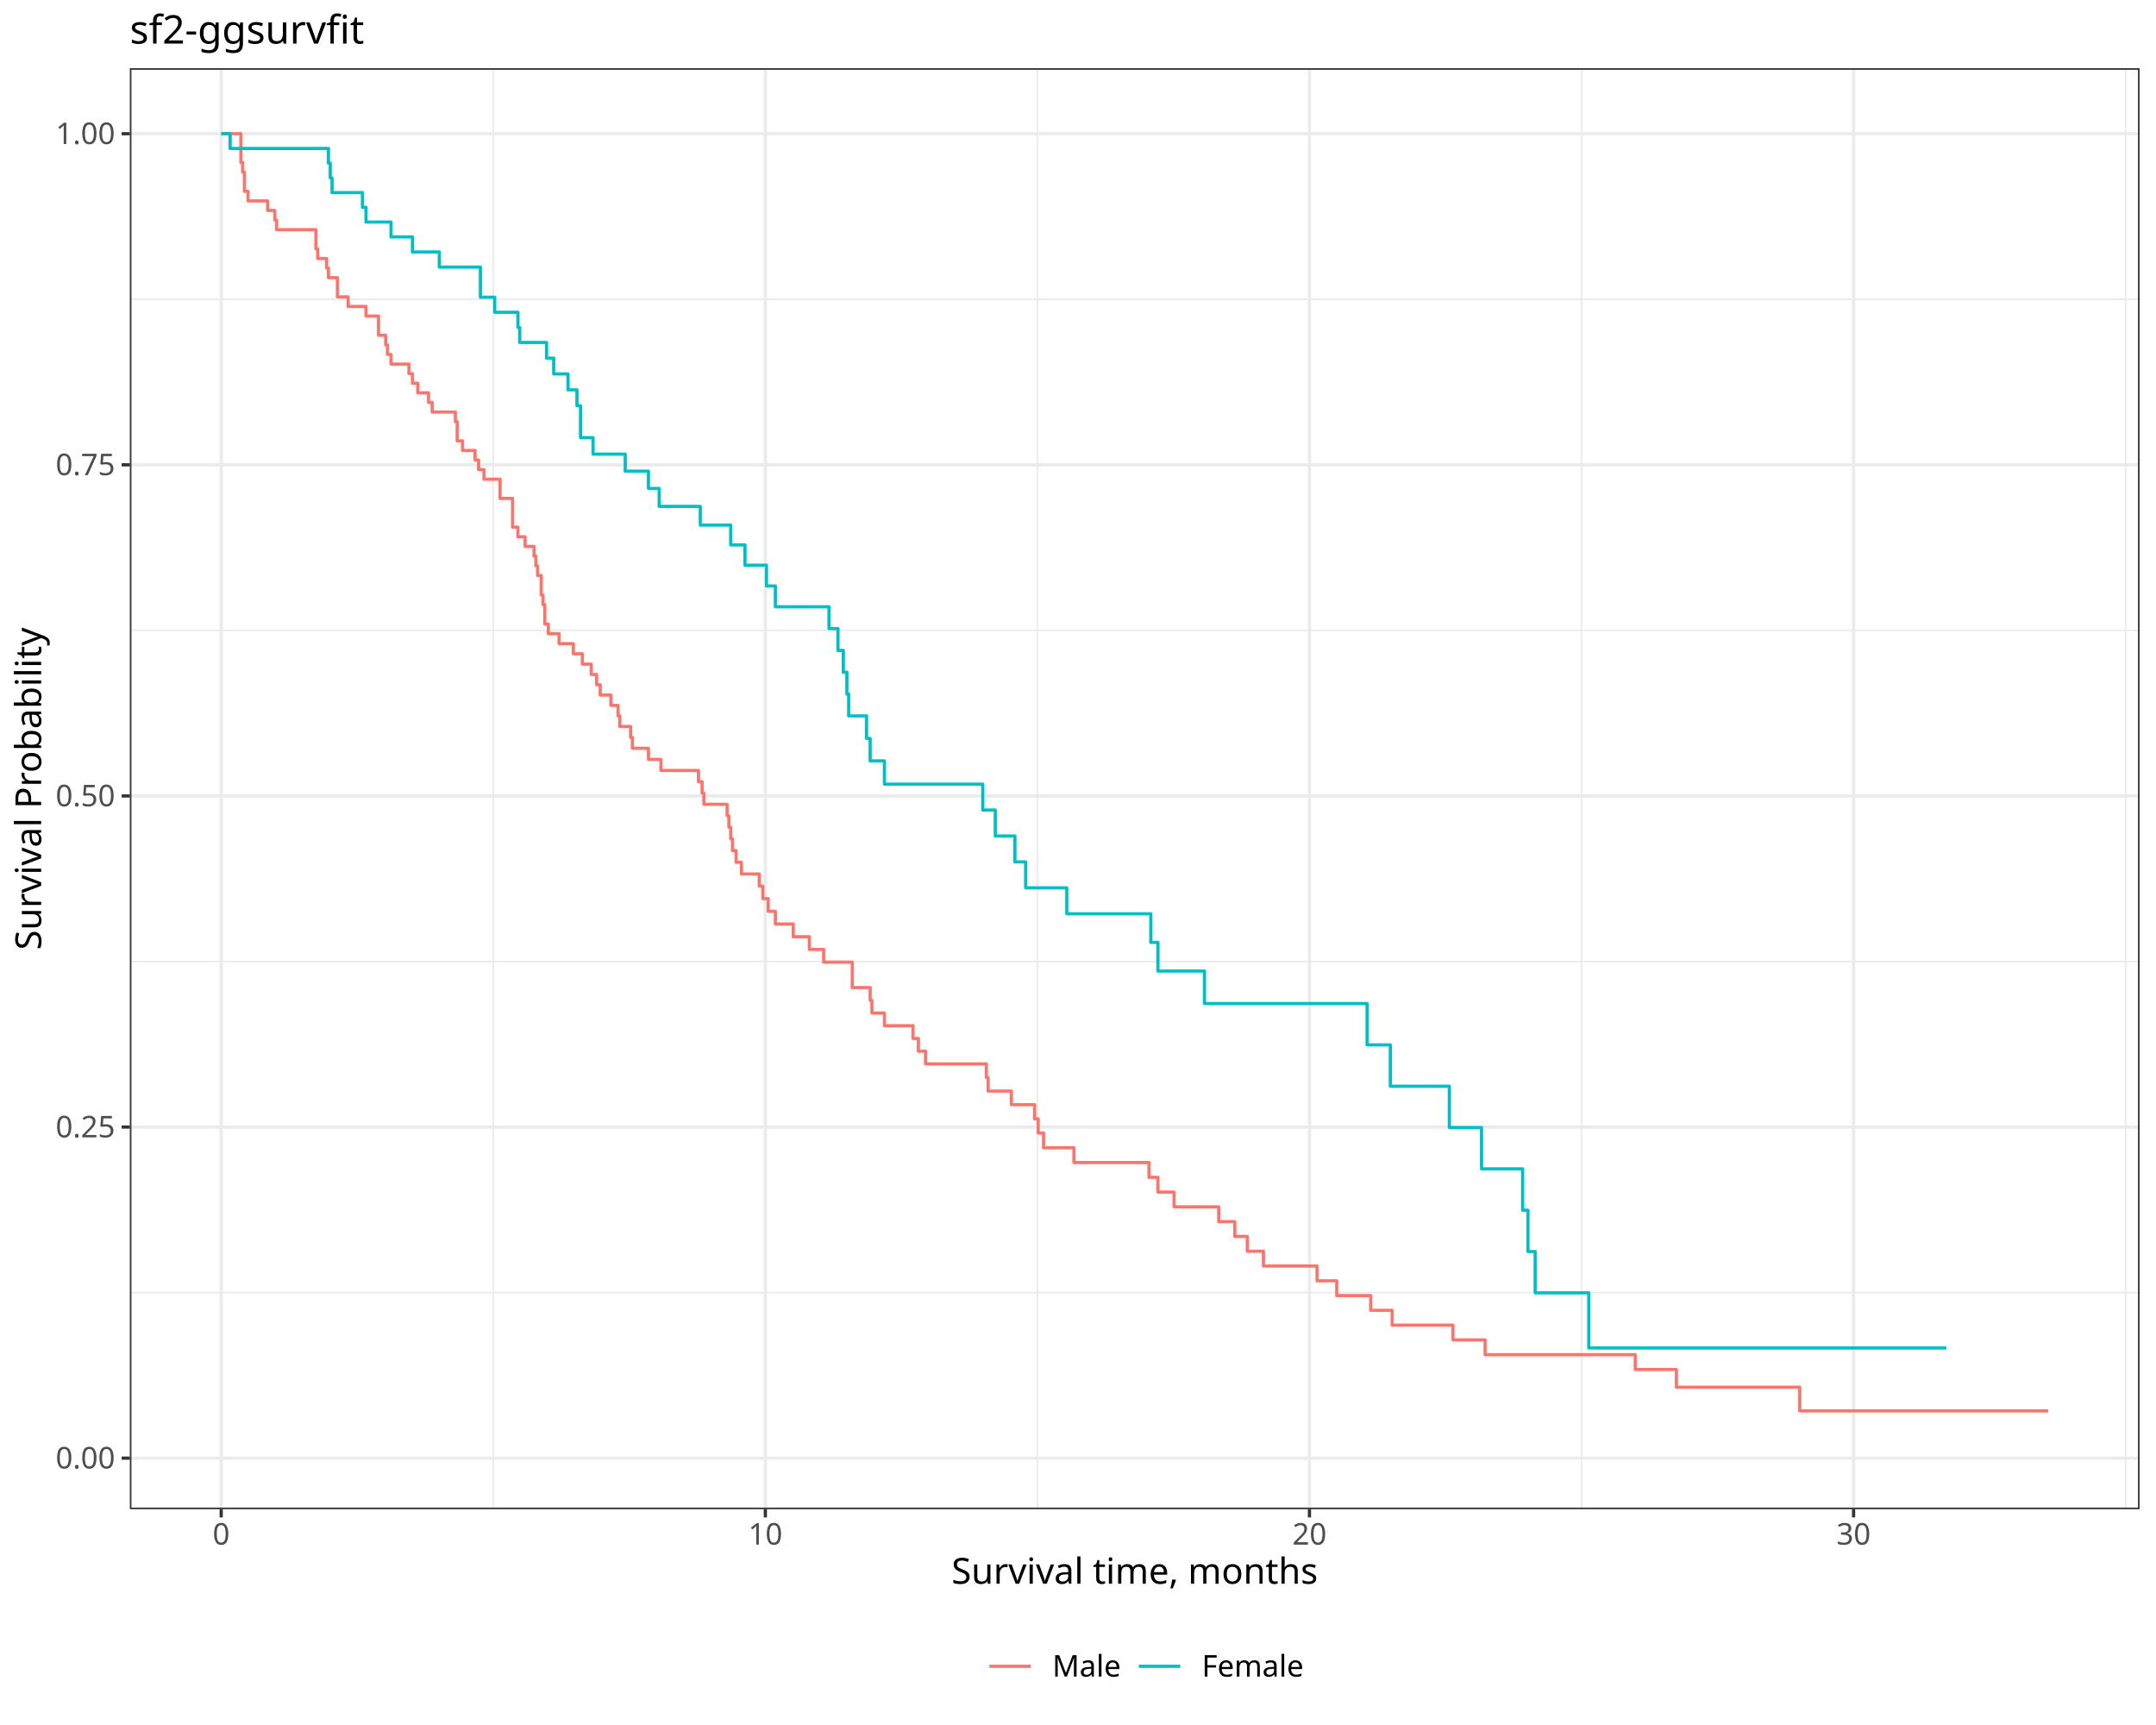
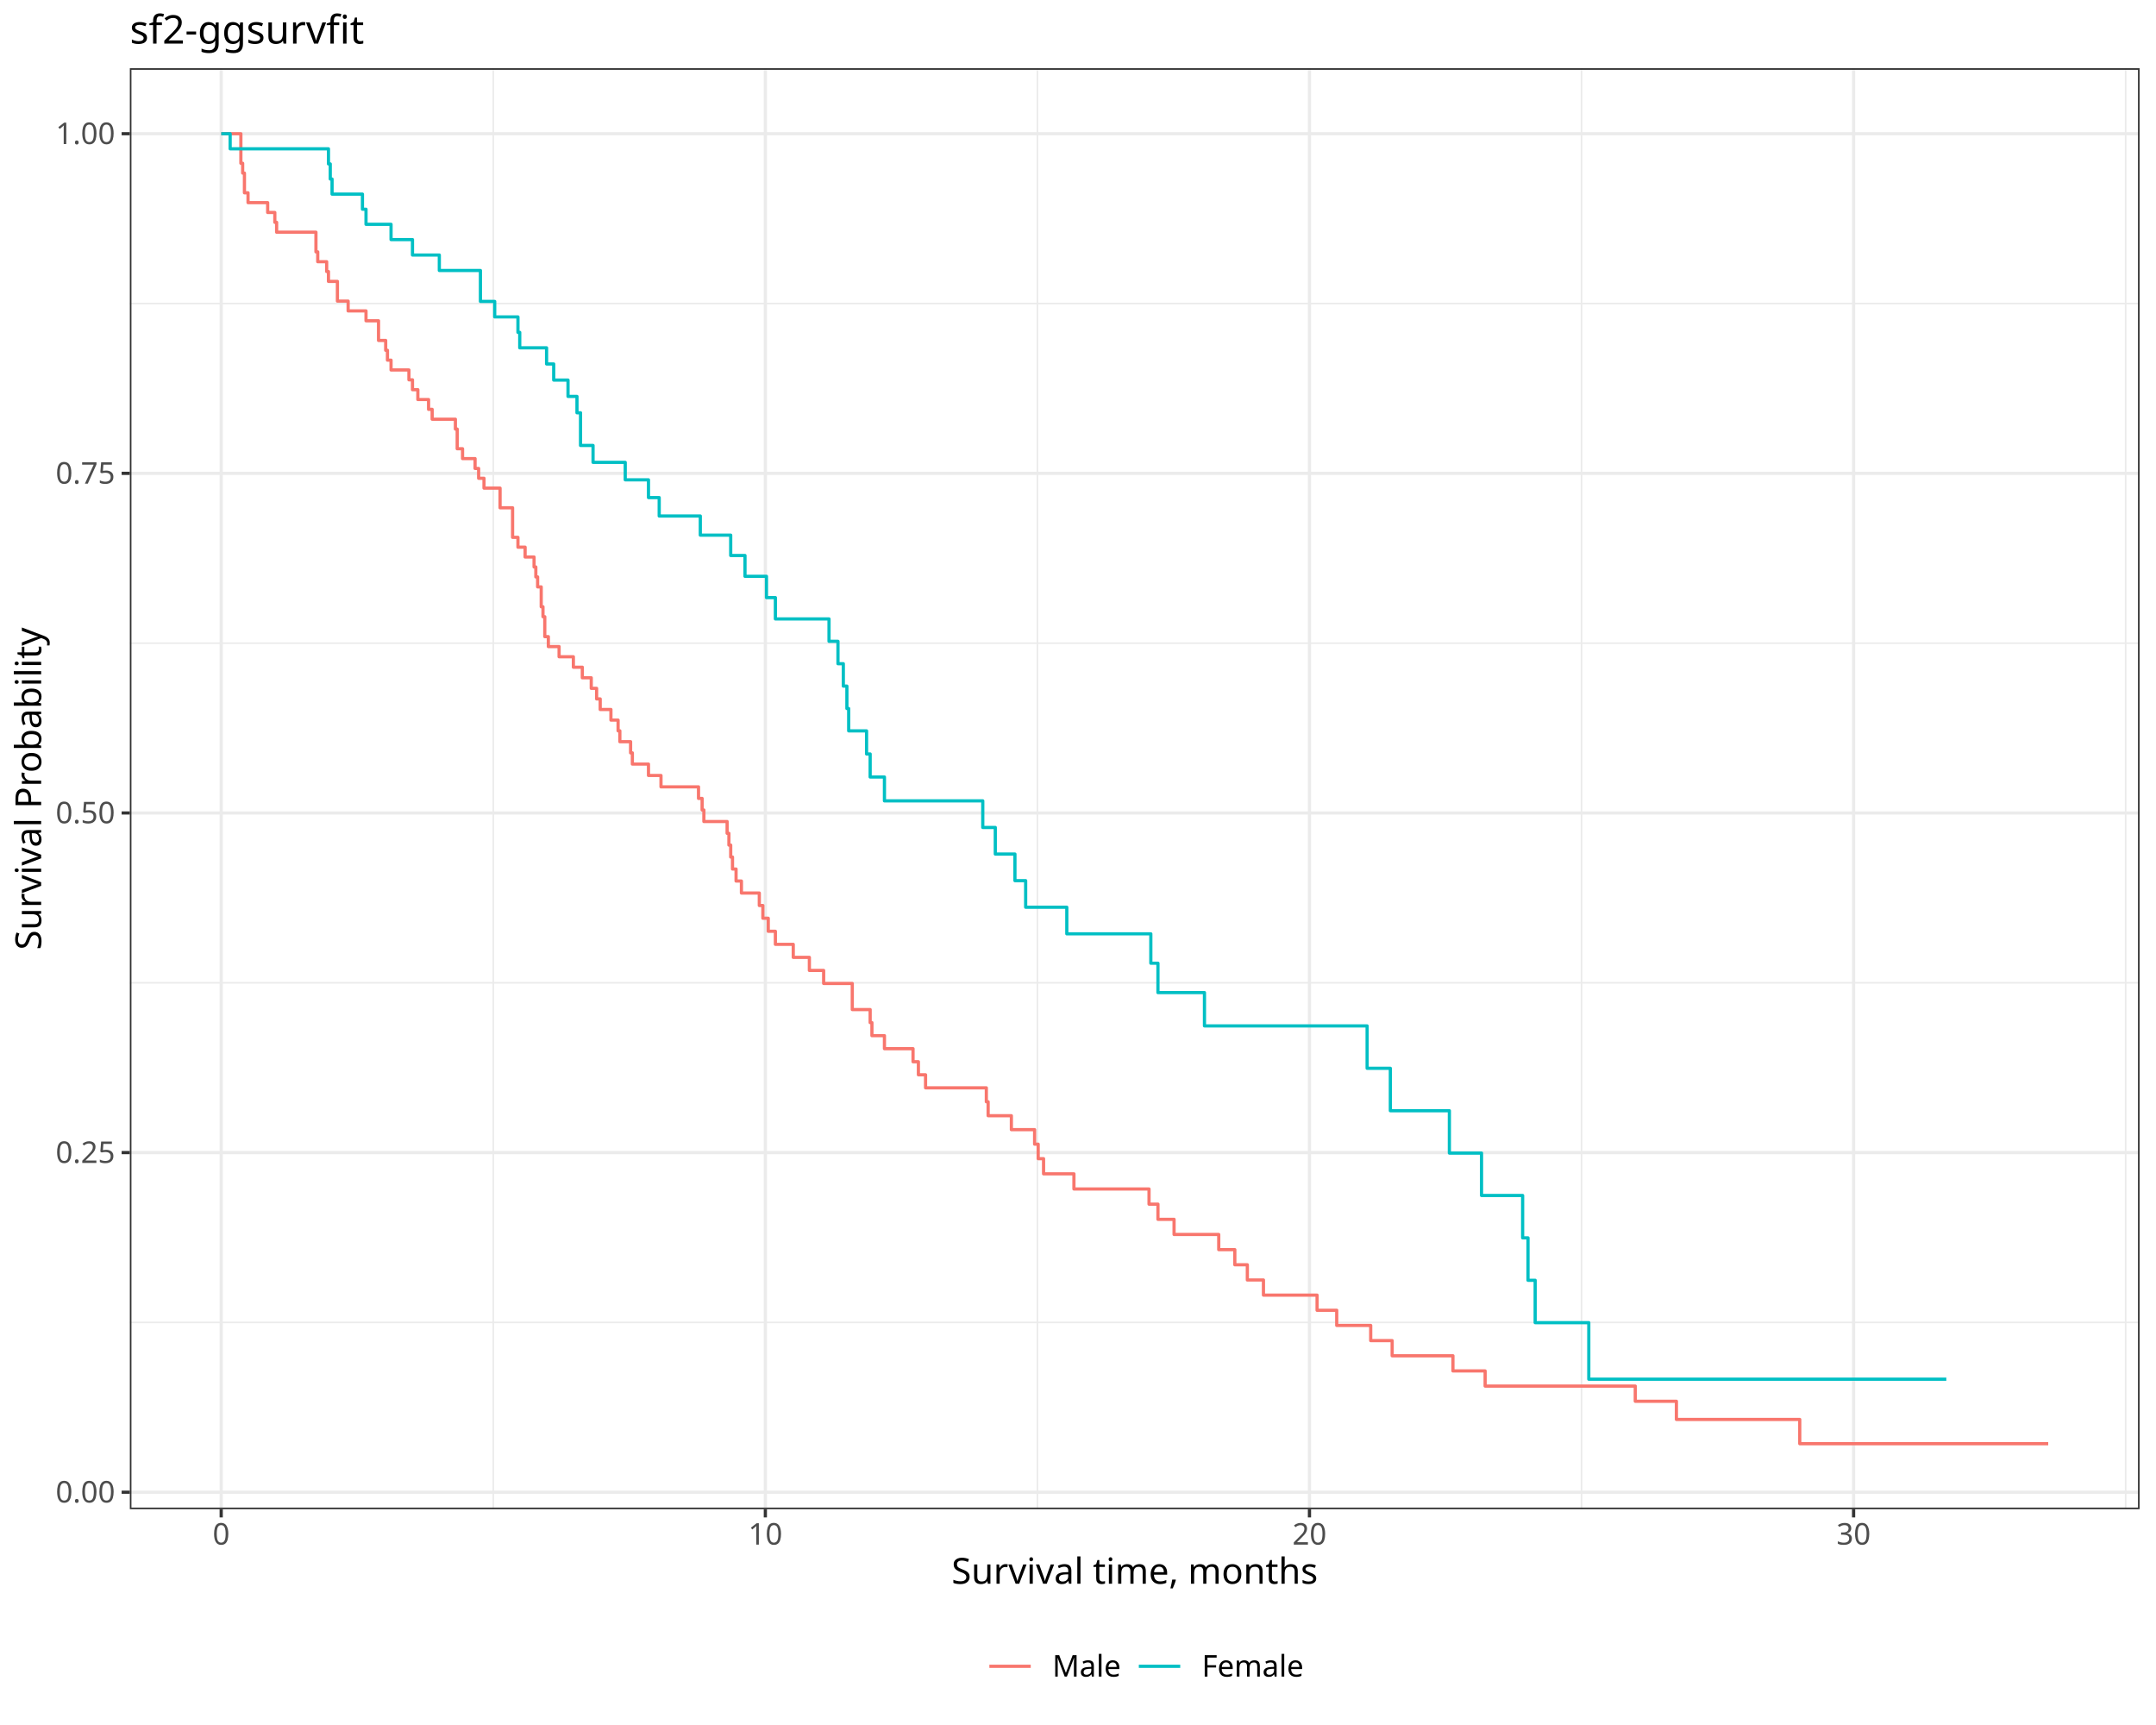
<svg xmlns="http://www.w3.org/2000/svg" class="svglite" data-engine-version="2.0" width="720.00pt" height="576.00pt" viewBox="0 0 720.00 576.00">
  <defs>
    <style type="text/css">
    .svglite line, .svglite polyline, .svglite polygon, .svglite path, .svglite rect, .svglite circle {
      fill: none;
      stroke: #000000;
      stroke-linecap: round;
      stroke-linejoin: round;
      stroke-miterlimit: 10.00;
    }
  </style>
  </defs>
  <rect width="100%" height="100%" style="stroke: none; fill: #FFFFFF;" />
  <defs>
    <clipPath id="cpMC4wMHw3MjAuMDB8MC4wMHw1NzYuMDA=">
      <rect x="0.00" y="0.00" width="720.00" height="576.00" />
    </clipPath>
  </defs>
  <g clip-path="url(#cpMC4wMHw3MjAuMDB8MC4wMHw1NzYuMDA=)">
    <rect x="0.00" y="0.00" width="720.00" height="576.00" style="stroke-width: 1.07; stroke: #FFFFFF; fill: #FFFFFF;" />
  </g>
  <defs>
    <clipPath id="cpNDMuMzZ8NzE0LjUyfDIyLjc4fDUwMy45NA==">
      <rect x="43.36" y="22.78" width="671.16" height="481.16" />
    </clipPath>
  </defs>
  <g clip-path="url(#cpNDMuMzZ8NzE0LjUyfDIyLjc4fDUwMy45NA==)">
    <rect x="43.36" y="22.78" width="671.16" height="481.16" style="stroke-width: 1.07; stroke: none; fill: #FFFFFF;" />
-     <polyline points="43.36,431.62 714.52,431.62 " style="stroke-width: 0.53; stroke: #EBEBEB; stroke-linecap: butt;" />
-     <polyline points="43.36,321.06 714.52,321.06 " style="stroke-width: 0.53; stroke: #EBEBEB; stroke-linecap: butt;" />
-     <polyline points="43.36,210.50 714.52,210.50 " style="stroke-width: 0.53; stroke: #EBEBEB; stroke-linecap: butt;" />
-     <polyline points="43.36,99.94 714.52,99.94 " style="stroke-width: 0.53; stroke: #EBEBEB; stroke-linecap: butt;" />
+     <polyline points="43.36,441.57 714.52,441.57 " style="stroke-width: 0.53; stroke: #EBEBEB; stroke-linecap: butt;" />
+     <polyline points="43.36,328.17 714.52,328.17 " style="stroke-width: 0.53; stroke: #EBEBEB; stroke-linecap: butt;" />
+     <polyline points="43.36,214.76 714.52,214.76 " style="stroke-width: 0.53; stroke: #EBEBEB; stroke-linecap: butt;" />
+     <polyline points="43.36,101.36 714.52,101.36 " style="stroke-width: 0.53; stroke: #EBEBEB; stroke-linecap: butt;" />
    <polyline points="164.73,503.94 164.73,22.78 " style="stroke-width: 0.53; stroke: #EBEBEB; stroke-linecap: butt;" />
    <polyline points="346.44,503.94 346.44,22.78 " style="stroke-width: 0.53; stroke: #EBEBEB; stroke-linecap: butt;" />
    <polyline points="528.16,503.94 528.16,22.78 " style="stroke-width: 0.53; stroke: #EBEBEB; stroke-linecap: butt;" />
    <polyline points="709.87,503.94 709.87,22.78 " style="stroke-width: 0.53; stroke: #EBEBEB; stroke-linecap: butt;" />
-     <polyline points="43.36,486.90 714.52,486.90 " style="stroke-width: 1.07; stroke: #EBEBEB; stroke-linecap: butt;" />
-     <polyline points="43.36,376.34 714.52,376.34 " style="stroke-width: 1.07; stroke: #EBEBEB; stroke-linecap: butt;" />
-     <polyline points="43.36,265.78 714.52,265.78 " style="stroke-width: 1.07; stroke: #EBEBEB; stroke-linecap: butt;" />
-     <polyline points="43.36,155.22 714.52,155.22 " style="stroke-width: 1.07; stroke: #EBEBEB; stroke-linecap: butt;" />
+     <polyline points="43.36,498.27 714.52,498.27 " style="stroke-width: 1.07; stroke: #EBEBEB; stroke-linecap: butt;" />
+     <polyline points="43.36,384.87 714.52,384.87 " style="stroke-width: 1.07; stroke: #EBEBEB; stroke-linecap: butt;" />
+     <polyline points="43.36,271.46 714.52,271.46 " style="stroke-width: 1.07; stroke: #EBEBEB; stroke-linecap: butt;" />
+     <polyline points="43.36,158.06 714.52,158.06 " style="stroke-width: 1.07; stroke: #EBEBEB; stroke-linecap: butt;" />
    <polyline points="43.36,44.65 714.52,44.65 " style="stroke-width: 1.07; stroke: #EBEBEB; stroke-linecap: butt;" />
    <polyline points="73.87,503.94 73.87,22.78 " style="stroke-width: 1.07; stroke: #EBEBEB; stroke-linecap: butt;" />
    <polyline points="255.59,503.94 255.59,22.78 " style="stroke-width: 1.07; stroke: #EBEBEB; stroke-linecap: butt;" />
    <polyline points="437.30,503.94 437.30,22.78 " style="stroke-width: 1.07; stroke: #EBEBEB; stroke-linecap: butt;" />
    <polyline points="619.01,503.94 619.01,22.78 " style="stroke-width: 1.07; stroke: #EBEBEB; stroke-linecap: butt;" />
-     <polyline points="73.87,44.65 80.44,44.65 80.44,54.27 81.04,54.27 81.04,57.47 81.63,57.47 81.63,63.88 82.83,63.88 82.83,67.09 89.39,67.09 89.39,70.29 91.78,70.29 91.78,73.50 92.38,73.50 92.38,76.70 105.51,76.70 105.51,83.11 106.11,83.11 106.11,86.32 109.09,86.32 109.09,89.52 109.69,89.52 109.69,92.72 112.68,92.72 112.68,99.13 116.26,99.13 116.26,102.34 122.23,102.34 122.23,105.54 126.41,105.54 126.41,111.95 128.80,111.95 128.80,115.16 129.39,115.16 129.39,118.36 130.59,118.36 130.59,121.57 136.56,121.57 136.56,124.77 137.75,124.77 137.75,127.98 139.54,127.98 139.54,131.18 143.12,131.18 143.12,134.39 144.32,134.39 144.32,137.59 152.08,137.59 152.08,140.79 152.68,140.79 152.68,147.20 154.47,147.20 154.47,150.41 158.65,150.41 158.65,153.61 159.84,153.61 159.84,156.82 161.63,156.82 161.63,160.02 167.00,160.02 167.00,166.43 171.18,166.43 171.18,176.05 172.97,176.05 172.97,179.25 175.36,179.25 175.36,182.46 177.75,182.46 177.75,182.46 178.35,182.46 178.35,185.69 178.94,185.69 178.94,188.93 179.54,188.93 179.54,192.17 180.74,192.17 180.74,198.65 181.33,198.65 181.33,201.89 181.93,201.89 181.93,208.37 183.12,208.37 183.12,211.60 184.32,211.60 184.32,211.60 186.11,211.60 186.11,211.60 186.71,211.60 186.71,214.92 187.90,214.92 187.90,214.92 190.88,214.92 190.88,214.92 191.48,214.92 191.48,218.32 194.47,218.32 194.47,221.76 197.45,221.76 197.45,225.21 199.24,225.21 199.24,228.65 200.44,228.65 200.44,232.09 204.02,232.09 204.02,235.54 205.81,235.54 205.81,235.54 206.41,235.54 206.41,239.03 207.00,239.03 207.00,242.57 208.20,242.57 208.20,242.57 210.59,242.57 210.59,246.22 211.18,246.22 211.18,249.86 215.36,249.86 215.36,249.86 216.56,249.86 216.56,253.57 220.74,253.57 220.74,257.27 228.50,257.27 228.50,257.27 233.27,257.27 233.27,261.04 234.47,261.04 234.47,264.80 235.06,264.80 235.06,268.56 240.44,268.56 240.44,268.56 242.82,268.56 242.82,272.39 243.42,272.39 243.42,276.23 244.02,276.23 244.02,280.13 244.62,280.13 244.62,284.03 245.81,284.03 245.81,287.93 247.60,287.93 247.60,291.83 248.20,291.83 248.20,291.83 252.97,291.83 252.97,291.83 253.57,291.83 253.57,295.89 254.76,295.89 254.76,300.05 256.56,300.05 256.56,304.29 258.94,304.29 258.94,308.54 264.91,308.54 264.91,312.79 270.29,312.79 270.29,317.03 275.06,317.03 275.06,321.28 284.62,321.28 284.62,329.77 290.59,329.77 290.59,334.02 291.18,334.02 291.18,338.27 295.36,338.27 295.36,342.51 304.91,342.51 304.91,346.76 306.70,346.76 306.70,351.01 309.09,351.01 309.09,355.25 315.06,355.25 315.06,355.25 320.44,355.25 320.44,355.25 329.39,355.25 329.39,359.79 329.99,359.79 329.99,364.33 337.75,364.33 337.75,368.87 338.94,368.87 338.94,368.87 345.51,368.87 345.51,373.59 346.70,373.59 346.70,378.31 347.30,378.31 347.30,378.31 348.50,378.31 348.50,383.25 358.64,383.25 358.64,388.19 383.72,388.19 383.72,393.12 386.70,393.12 386.70,398.06 392.08,398.06 392.08,402.99 407.00,402.99 407.00,407.93 412.37,407.93 412.37,412.86 416.55,412.86 416.55,417.80 421.93,417.80 421.93,422.74 439.84,422.74 439.84,427.67 446.40,427.67 446.40,432.61 457.75,432.61 457.75,437.54 464.91,437.54 464.91,442.48 485.21,442.48 485.21,447.41 495.96,447.41 495.96,452.35 546.10,452.35 546.10,457.29 555.06,457.29 555.06,457.29 559.84,457.29 559.84,463.21 575.36,463.21 575.36,463.21 601.03,463.21 601.03,471.11 676.85,471.11 676.85,471.11 684.01,471.11 684.01,471.11 " style="stroke-width: 1.07; stroke: #F8766D; stroke-linecap: butt;" />
-     <polyline points="73.87,44.65 76.86,44.65 76.86,49.57 109.69,49.57 109.69,54.48 110.29,54.48 110.29,59.40 110.89,59.40 110.89,64.31 121.04,64.31 121.04,69.22 122.23,69.22 122.23,74.14 128.80,74.14 128.80,74.14 130.59,74.14 130.59,79.11 136.56,79.11 136.56,79.11 137.75,79.11 137.75,84.14 146.71,84.14 146.71,89.18 160.44,89.18 160.44,99.25 165.21,99.25 165.21,104.28 172.97,104.28 172.97,109.32 173.57,109.32 173.57,114.35 177.15,114.35 177.15,114.35 178.35,114.35 178.35,114.35 179.54,114.35 179.54,114.35 182.53,114.35 182.53,119.60 184.91,119.60 184.91,124.85 188.50,124.85 188.50,124.85 189.69,124.85 189.69,130.17 192.68,130.17 192.68,135.49 193.87,135.49 193.87,146.14 194.47,146.14 194.47,146.14 195.06,146.14 195.06,146.14 198.05,146.14 198.05,151.64 199.84,151.64 199.84,151.64 207.60,151.64 207.60,151.64 208.80,151.64 208.80,157.32 214.17,157.32 214.17,157.32 216.56,157.32 216.56,163.10 217.15,163.10 217.15,163.10 218.94,163.10 218.94,163.10 220.14,163.10 220.14,169.10 224.32,169.10 224.32,169.10 232.68,169.10 232.68,169.10 233.87,169.10 233.87,175.33 234.47,175.33 234.47,175.33 236.26,175.33 236.26,175.33 238.65,175.33 238.65,175.33 244.02,175.33 244.02,181.96 248.20,181.96 248.20,181.96 248.79,181.96 248.79,188.74 250.59,188.74 250.59,188.74 255.96,188.74 255.96,195.67 258.94,195.67 258.94,202.61 261.93,202.61 261.93,202.61 272.08,202.61 272.08,202.61 276.85,202.61 276.85,209.89 279.84,209.89 279.84,217.18 281.63,217.18 281.63,224.47 282.82,224.47 282.82,231.76 283.42,231.76 283.42,239.05 286.41,239.05 286.41,239.05 289.39,239.05 289.39,246.56 290.59,246.56 290.59,254.07 291.18,254.07 291.18,254.07 295.36,254.07 295.36,261.84 298.35,261.84 298.35,261.84 301.93,261.84 301.93,261.84 303.12,261.84 303.12,261.84 328.20,261.84 328.20,270.49 332.38,270.49 332.38,279.15 338.94,279.15 338.94,287.80 342.52,287.80 342.52,296.46 356.26,296.46 356.26,305.12 378.94,305.12 378.94,305.12 384.32,305.12 384.32,314.68 386.70,314.68 386.70,324.25 389.69,324.25 389.69,324.25 398.05,324.25 398.05,324.25 402.23,324.25 402.23,335.10 402.82,335.10 402.82,335.10 407.60,335.10 407.60,335.10 424.91,335.10 424.91,335.10 456.55,335.10 456.55,348.90 464.31,348.90 464.31,362.70 484.02,362.70 484.02,376.50 494.76,376.50 494.76,390.30 508.49,390.30 508.49,404.10 510.28,404.10 510.28,417.90 512.67,417.90 512.67,431.70 515.66,431.70 515.66,431.70 530.58,431.70 530.58,450.10 564.01,450.10 564.01,450.10 649.98,450.10 649.98,450.10 " style="stroke-width: 1.07; stroke: #00BFC4; stroke-linecap: butt;" />
+     <polyline points="73.87,44.65 80.44,44.65 80.44,54.52 81.04,54.52 81.04,57.80 81.63,57.80 81.63,64.38 82.83,64.38 82.83,67.66 89.39,67.66 89.39,70.95 91.78,70.95 91.78,74.24 92.38,74.24 92.38,77.53 105.51,77.53 105.51,84.10 106.11,84.10 106.11,87.39 109.09,87.39 109.09,90.67 109.69,90.67 109.69,93.96 112.68,93.96 112.68,100.54 116.26,100.54 116.26,103.82 122.23,103.82 122.23,107.11 126.41,107.11 126.41,113.68 128.80,113.68 128.80,116.97 129.39,116.97 129.39,120.26 130.59,120.26 130.59,123.54 136.56,123.54 136.56,126.83 137.75,126.83 137.75,130.12 139.54,130.12 139.54,133.41 143.12,133.41 143.12,136.69 144.32,136.69 144.32,139.98 152.08,139.98 152.08,143.27 152.68,143.27 152.68,149.84 154.47,149.84 154.47,153.13 158.65,153.13 158.65,156.42 159.84,156.42 159.84,159.70 161.63,159.70 161.63,162.99 167.00,162.99 167.00,169.56 171.18,169.56 171.18,179.43 172.97,179.43 172.97,182.71 175.36,182.71 175.36,186.00 177.75,186.00 177.75,186.00 178.35,186.00 178.35,189.32 178.94,189.32 178.94,192.64 179.54,192.64 179.54,195.97 180.74,195.97 180.74,202.61 181.33,202.61 181.33,205.93 181.93,205.93 181.93,212.58 183.12,212.58 183.12,215.90 184.32,215.90 184.32,215.90 186.11,215.90 186.11,215.90 186.71,215.90 186.71,219.30 187.90,219.30 187.90,219.30 190.88,219.30 190.88,219.30 191.48,219.30 191.48,222.79 194.47,222.79 194.47,226.32 197.45,226.32 197.45,229.85 199.24,229.85 199.24,233.38 200.44,233.38 200.44,236.91 204.02,236.91 204.02,240.45 205.81,240.45 205.81,240.45 206.41,240.45 206.41,244.03 207.00,244.03 207.00,247.66 208.20,247.66 208.20,247.66 210.59,247.66 210.59,251.40 211.18,251.40 211.18,255.14 215.36,255.14 215.36,255.14 216.56,255.14 216.56,258.94 220.74,258.94 220.74,262.74 228.50,262.74 228.50,262.74 233.27,262.74 233.27,266.60 234.47,266.60 234.47,270.46 235.06,270.46 235.06,274.32 240.44,274.32 240.44,274.32 242.82,274.32 242.82,278.25 243.42,278.25 243.42,282.18 244.02,282.18 244.02,286.18 244.62,286.18 244.62,290.18 245.81,290.18 245.81,294.19 247.60,294.19 247.60,298.19 248.20,298.19 248.20,298.19 252.97,298.19 252.97,298.19 253.57,298.19 253.57,302.36 254.76,302.36 254.76,306.61 256.56,306.61 256.56,310.97 258.94,310.97 258.94,315.33 264.91,315.33 264.91,319.68 270.29,319.68 270.29,324.04 275.06,324.04 275.06,328.39 284.62,328.39 284.62,337.11 290.59,337.11 290.59,341.46 291.18,341.46 291.18,345.82 295.36,345.82 295.36,350.17 304.91,350.17 304.91,354.53 306.70,354.53 306.70,358.89 309.09,358.89 309.09,363.24 315.06,363.24 315.06,363.24 320.44,363.24 320.44,363.24 329.39,363.24 329.39,367.90 329.99,367.90 329.99,372.55 337.75,372.55 337.75,377.21 338.94,377.21 338.94,377.21 345.51,377.21 345.51,382.05 346.70,382.05 346.70,386.90 347.30,386.90 347.30,386.90 348.50,386.90 348.50,391.96 358.64,391.96 358.64,397.02 383.72,397.02 383.72,402.08 386.70,402.08 386.70,407.15 392.08,407.15 392.08,412.21 407.00,412.21 407.00,417.27 412.37,417.27 412.37,422.33 416.55,422.33 416.55,427.40 421.93,427.40 421.93,432.46 439.84,432.46 439.84,437.52 446.40,437.52 446.40,442.58 457.75,442.58 457.75,447.65 464.91,447.65 464.91,452.71 485.21,452.71 485.21,457.77 495.96,457.77 495.96,462.83 546.10,462.83 546.10,467.90 555.06,467.90 555.06,467.90 559.84,467.90 559.84,473.97 575.36,473.97 575.36,473.97 601.03,473.97 601.03,482.07 676.85,482.07 676.85,482.07 684.01,482.07 684.01,482.07 " style="stroke-width: 1.07; stroke: #F8766D; stroke-linecap: butt;" />
+     <polyline points="73.87,44.65 76.86,44.65 76.86,49.69 109.69,49.69 109.69,54.73 110.29,54.73 110.29,59.78 110.89,59.78 110.89,64.82 121.04,64.82 121.04,69.86 122.23,69.86 122.23,74.90 128.80,74.90 128.80,74.90 130.59,74.90 130.59,80.00 136.56,80.00 136.56,80.00 137.75,80.00 137.75,85.16 146.71,85.16 146.71,90.32 160.44,90.32 160.44,100.65 165.21,100.65 165.21,105.82 172.97,105.82 172.97,110.98 173.57,110.98 173.57,116.14 177.15,116.14 177.15,116.14 178.35,116.14 178.35,116.14 179.54,116.14 179.54,116.14 182.53,116.14 182.53,121.53 184.91,121.53 184.91,126.91 188.50,126.91 188.50,126.91 189.69,126.91 189.69,132.37 192.68,132.37 192.68,137.83 193.87,137.83 193.87,148.75 194.47,148.75 194.47,148.75 195.06,148.75 195.06,148.75 198.05,148.75 198.05,154.39 199.84,154.39 199.84,154.39 207.60,154.39 207.60,154.39 208.80,154.39 208.80,160.22 214.17,160.22 214.17,160.22 216.56,160.22 216.56,166.15 217.15,166.15 217.15,166.15 218.94,166.15 218.94,166.15 220.14,166.15 220.14,172.30 224.32,172.30 224.32,172.30 232.68,172.30 232.68,172.30 233.87,172.30 233.87,178.69 234.47,178.69 234.47,178.69 236.26,178.69 236.26,178.69 238.65,178.69 238.65,178.69 244.02,178.69 244.02,185.49 248.20,185.49 248.20,185.49 248.79,185.49 248.79,192.44 250.59,192.44 250.59,192.44 255.96,192.44 255.96,199.55 258.94,199.55 258.94,206.67 261.93,206.67 261.93,206.67 272.08,206.67 272.08,206.67 276.85,206.67 276.85,214.14 279.84,214.14 279.84,221.62 281.63,221.62 281.63,229.10 282.82,229.10 282.82,236.58 283.42,236.58 283.42,244.05 286.41,244.05 286.41,244.05 289.39,244.05 289.39,251.76 290.59,251.76 290.59,259.46 291.18,259.46 291.18,259.46 295.36,259.46 295.36,267.42 298.35,267.42 298.35,267.42 301.93,267.42 301.93,267.42 303.12,267.42 303.12,267.42 328.20,267.42 328.20,276.30 332.38,276.30 332.38,285.18 338.94,285.18 338.94,294.06 342.52,294.06 342.52,302.94 356.26,302.94 356.26,311.82 378.94,311.82 378.94,311.82 384.32,311.82 384.32,321.63 386.70,321.63 386.70,331.44 389.69,331.44 389.69,331.44 398.05,331.44 398.05,331.44 402.23,331.44 402.23,342.56 402.82,342.56 402.82,342.56 407.60,342.56 407.60,342.56 424.91,342.56 424.91,342.56 456.55,342.56 456.55,356.72 464.31,356.72 464.31,370.88 484.02,370.88 484.02,385.03 494.76,385.03 494.76,399.19 508.49,399.19 508.49,413.34 510.28,413.34 510.28,427.50 512.67,427.50 512.67,441.65 515.66,441.65 515.66,441.65 530.58,441.65 530.58,460.53 564.01,460.53 564.01,460.53 649.98,460.53 649.98,460.53 " style="stroke-width: 1.07; stroke: #00BFC4; stroke-linecap: butt;" />
    <rect x="43.36" y="22.78" width="671.16" height="481.16" style="stroke-width: 1.07; stroke: #333333;" />
  </g>
  <g clip-path="url(#cpMC4wMHw3MjAuMDB8MC4wMHw1NzYuMDA=)">
-     <text x="38.43" y="490.34" text-anchor="end" style="font-size: 10.00px; fill: #4D4D4D; font-family: sans;" textLength="19.46px" lengthAdjust="spacingAndGlyphs">0.00</text>
-     <text x="38.43" y="379.78" text-anchor="end" style="font-size: 10.00px; fill: #4D4D4D; font-family: sans;" textLength="19.46px" lengthAdjust="spacingAndGlyphs">0.25</text>
-     <text x="38.43" y="269.22" text-anchor="end" style="font-size: 10.00px; fill: #4D4D4D; font-family: sans;" textLength="19.46px" lengthAdjust="spacingAndGlyphs">0.50</text>
-     <text x="38.43" y="158.66" text-anchor="end" style="font-size: 10.00px; fill: #4D4D4D; font-family: sans;" textLength="19.46px" lengthAdjust="spacingAndGlyphs">0.75</text>
+     <text x="38.43" y="501.71" text-anchor="end" style="font-size: 10.00px; fill: #4D4D4D; font-family: sans;" textLength="19.46px" lengthAdjust="spacingAndGlyphs">0.00</text>
+     <text x="38.43" y="388.31" text-anchor="end" style="font-size: 10.00px; fill: #4D4D4D; font-family: sans;" textLength="19.46px" lengthAdjust="spacingAndGlyphs">0.25</text>
+     <text x="38.43" y="274.90" text-anchor="end" style="font-size: 10.00px; fill: #4D4D4D; font-family: sans;" textLength="19.46px" lengthAdjust="spacingAndGlyphs">0.50</text>
+     <text x="38.43" y="161.50" text-anchor="end" style="font-size: 10.00px; fill: #4D4D4D; font-family: sans;" textLength="19.46px" lengthAdjust="spacingAndGlyphs">0.75</text>
    <text x="38.43" y="48.10" text-anchor="end" style="font-size: 10.00px; fill: #4D4D4D; font-family: sans;" textLength="19.46px" lengthAdjust="spacingAndGlyphs">1.00</text>
-     <polyline points="40.62,486.90 43.36,486.90 " style="stroke-width: 1.07; stroke: #333333; stroke-linecap: butt;" />
-     <polyline points="40.62,376.34 43.36,376.34 " style="stroke-width: 1.07; stroke: #333333; stroke-linecap: butt;" />
-     <polyline points="40.62,265.78 43.36,265.78 " style="stroke-width: 1.07; stroke: #333333; stroke-linecap: butt;" />
-     <polyline points="40.62,155.22 43.36,155.22 " style="stroke-width: 1.07; stroke: #333333; stroke-linecap: butt;" />
+     <polyline points="40.62,498.27 43.36,498.27 " style="stroke-width: 1.07; stroke: #333333; stroke-linecap: butt;" />
+     <polyline points="40.62,384.87 43.36,384.87 " style="stroke-width: 1.07; stroke: #333333; stroke-linecap: butt;" />
+     <polyline points="40.62,271.46 43.36,271.46 " style="stroke-width: 1.07; stroke: #333333; stroke-linecap: butt;" />
+     <polyline points="40.62,158.06 43.36,158.06 " style="stroke-width: 1.07; stroke: #333333; stroke-linecap: butt;" />
    <polyline points="40.62,44.65 43.36,44.65 " style="stroke-width: 1.07; stroke: #333333; stroke-linecap: butt;" />
    <polyline points="73.87,506.68 73.87,503.94 " style="stroke-width: 1.07; stroke: #333333; stroke-linecap: butt;" />
    <polyline points="255.59,506.68 255.59,503.94 " style="stroke-width: 1.07; stroke: #333333; stroke-linecap: butt;" />
    <polyline points="437.30,506.68 437.30,503.94 " style="stroke-width: 1.07; stroke: #333333; stroke-linecap: butt;" />
    <polyline points="619.01,506.68 619.01,503.94 " style="stroke-width: 1.07; stroke: #333333; stroke-linecap: butt;" />
    <text x="73.87" y="515.76" text-anchor="middle" style="font-size: 10.00px; fill: #4D4D4D; font-family: sans;" textLength="5.56px" lengthAdjust="spacingAndGlyphs">0</text>
    <text x="255.59" y="515.76" text-anchor="middle" style="font-size: 10.00px; fill: #4D4D4D; font-family: sans;" textLength="11.12px" lengthAdjust="spacingAndGlyphs">10</text>
    <text x="437.30" y="515.76" text-anchor="middle" style="font-size: 10.00px; fill: #4D4D4D; font-family: sans;" textLength="11.12px" lengthAdjust="spacingAndGlyphs">20</text>
    <text x="619.01" y="515.76" text-anchor="middle" style="font-size: 10.00px; fill: #4D4D4D; font-family: sans;" textLength="11.12px" lengthAdjust="spacingAndGlyphs">30</text>
    <text x="378.94" y="528.83" text-anchor="middle" style="font-size: 12.00px; font-family: sans;" textLength="114.72px" lengthAdjust="spacingAndGlyphs">Survival time, months</text>
    <text transform="translate(13.74,263.36) rotate(-90)" text-anchor="middle" style="font-size: 12.00px; font-family: sans;" textLength="102.05px" lengthAdjust="spacingAndGlyphs">Survival Probability</text>
    <rect x="317.71" y="542.28" width="122.46" height="28.24" style="stroke-width: 1.07; stroke: none; fill: #FFFFFF;" />
    <rect x="328.67" y="547.76" width="17.28" height="17.28" style="stroke-width: 1.07; stroke: none; fill: #FFFFFF;" />
    <line x1="330.40" y1="556.40" x2="344.22" y2="556.40" style="stroke-width: 1.07; stroke: #F8766D; stroke-linecap: butt;" />
    <rect x="378.59" y="547.76" width="17.28" height="17.28" style="stroke-width: 1.07; stroke: none; fill: #FFFFFF;" />
    <line x1="380.31" y1="556.40" x2="394.14" y2="556.40" style="stroke-width: 1.07; stroke: #00BFC4; stroke-linecap: butt;" />
    <text x="351.43" y="559.84" style="font-size: 10.00px; font-family: sans;" textLength="21.68px" lengthAdjust="spacingAndGlyphs">Male</text>
    <text x="401.35" y="559.84" style="font-size: 10.00px; font-family: sans;" textLength="33.35px" lengthAdjust="spacingAndGlyphs">Female</text>
    <text x="43.36" y="14.56" style="font-size: 13.20px; font-family: sans;" textLength="71.91px" lengthAdjust="spacingAndGlyphs">sf2-ggsurvfit</text>
  </g>
</svg>
